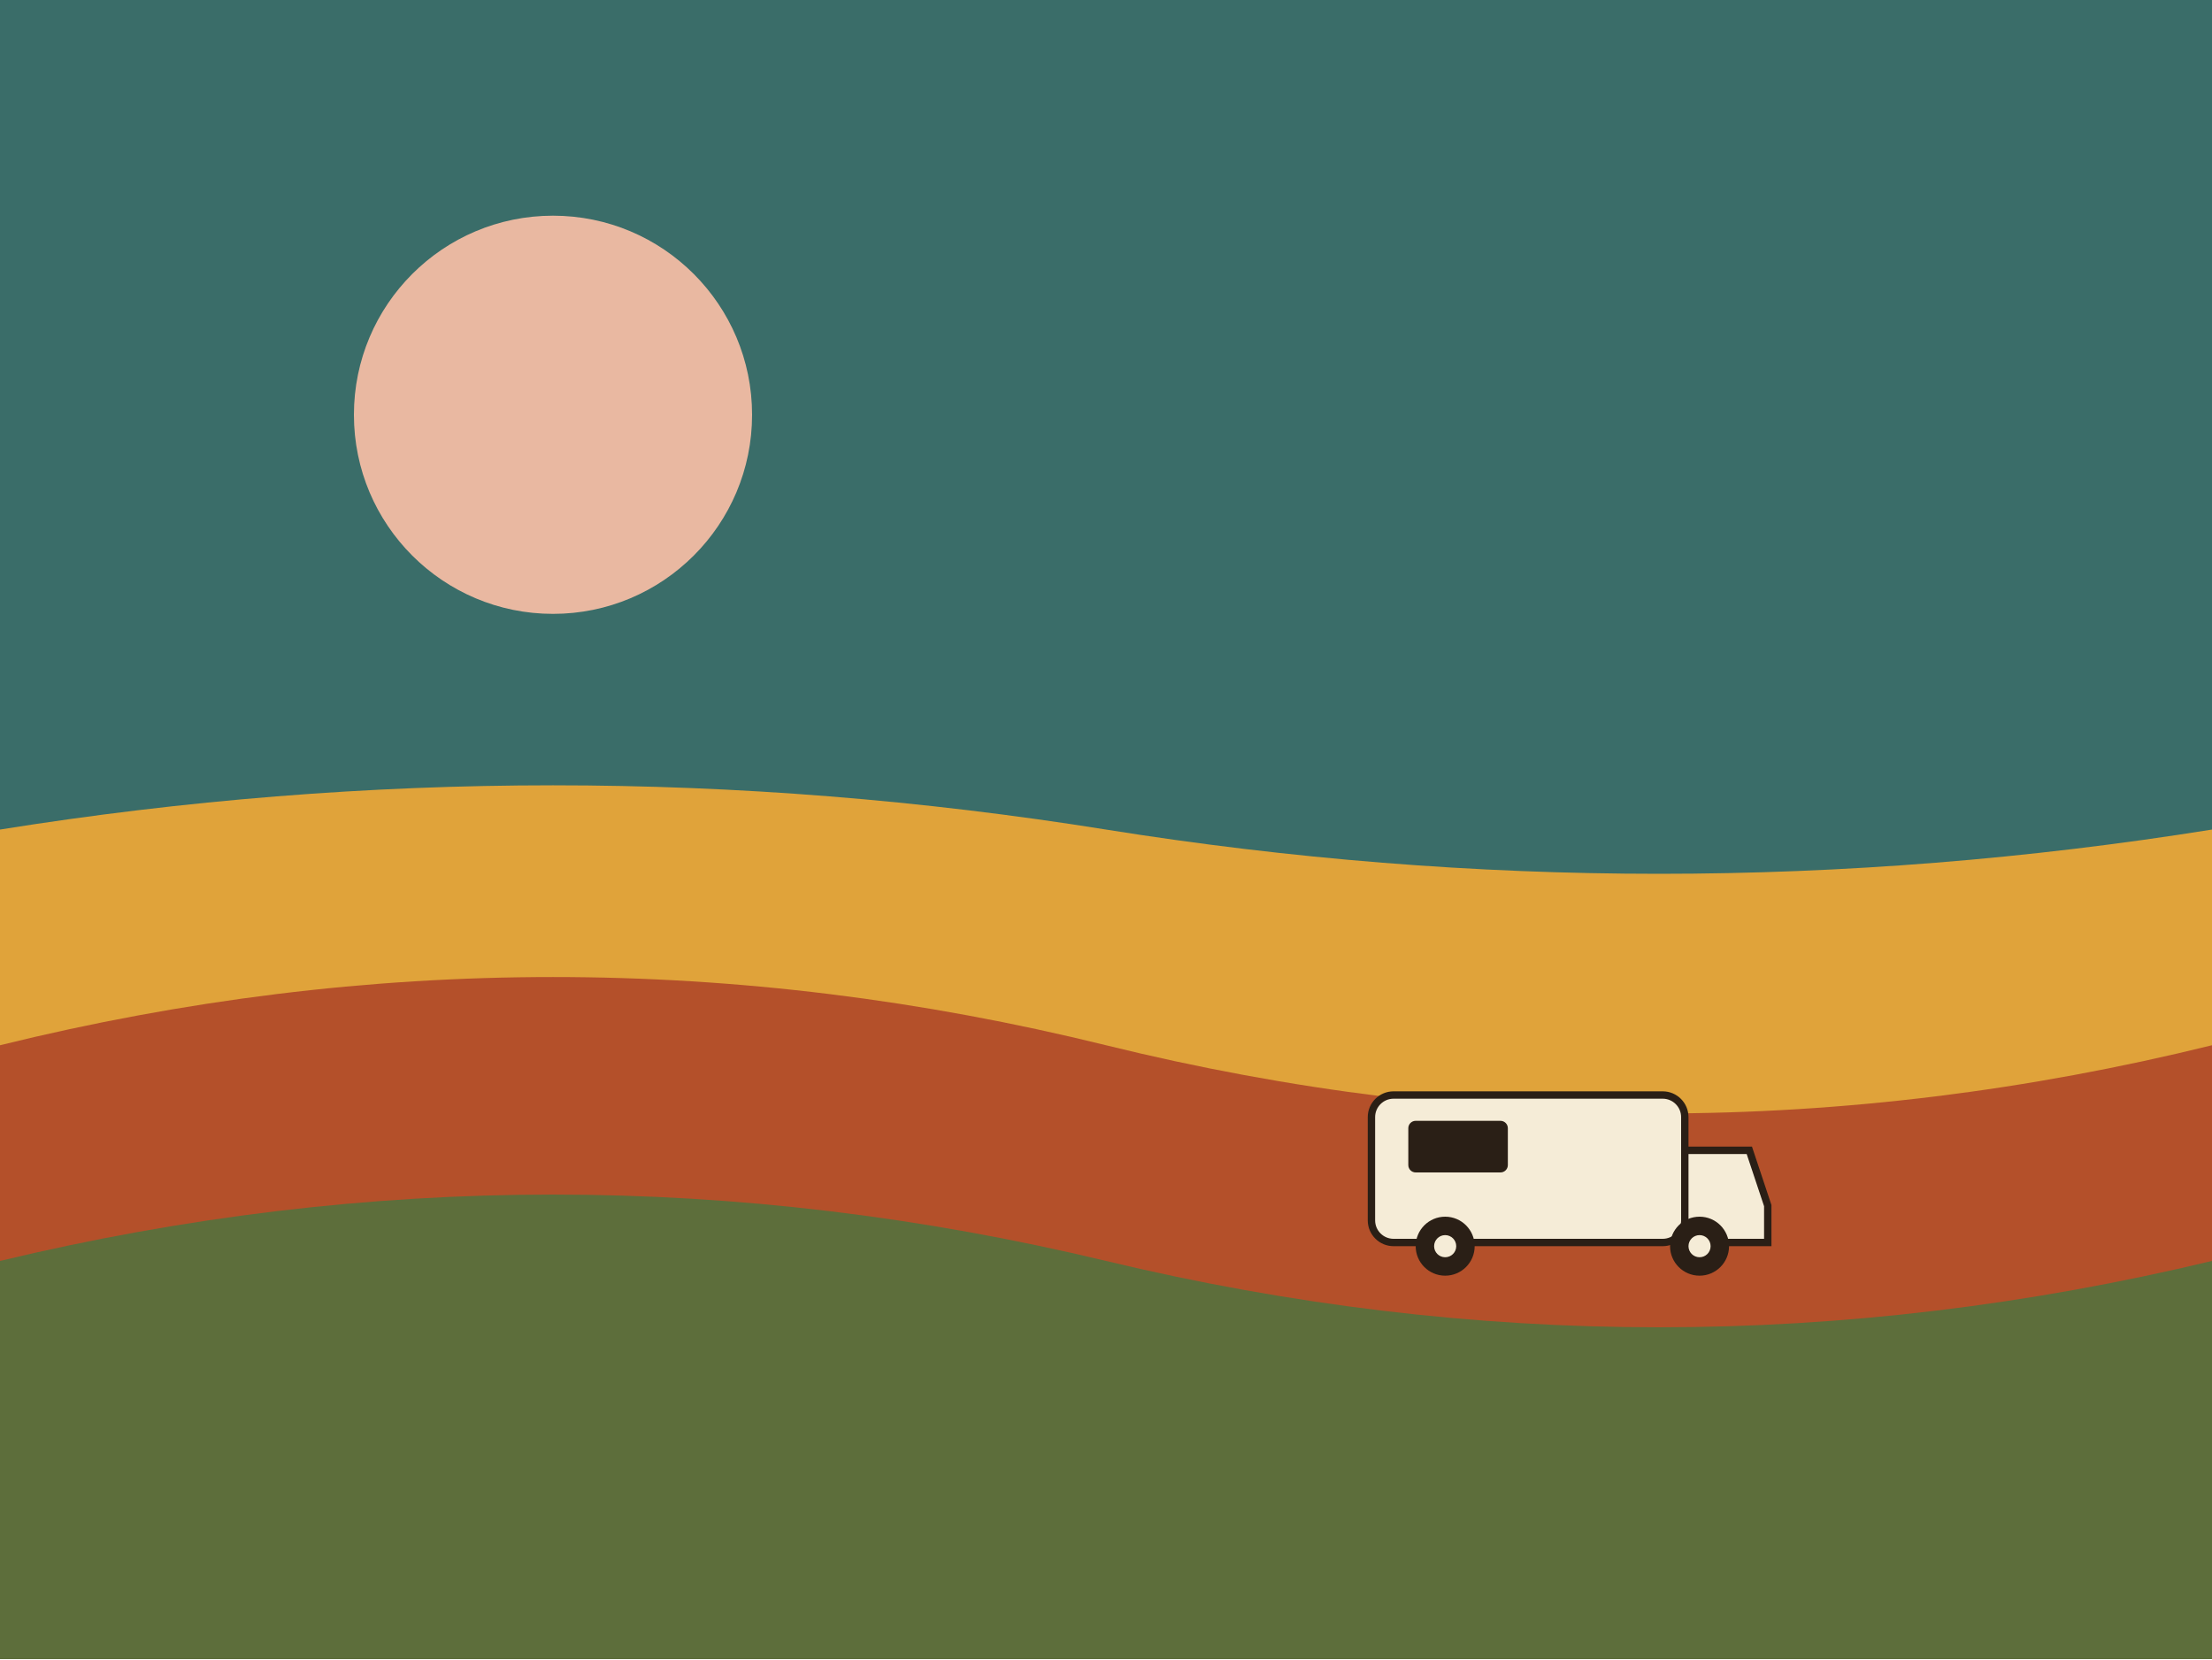
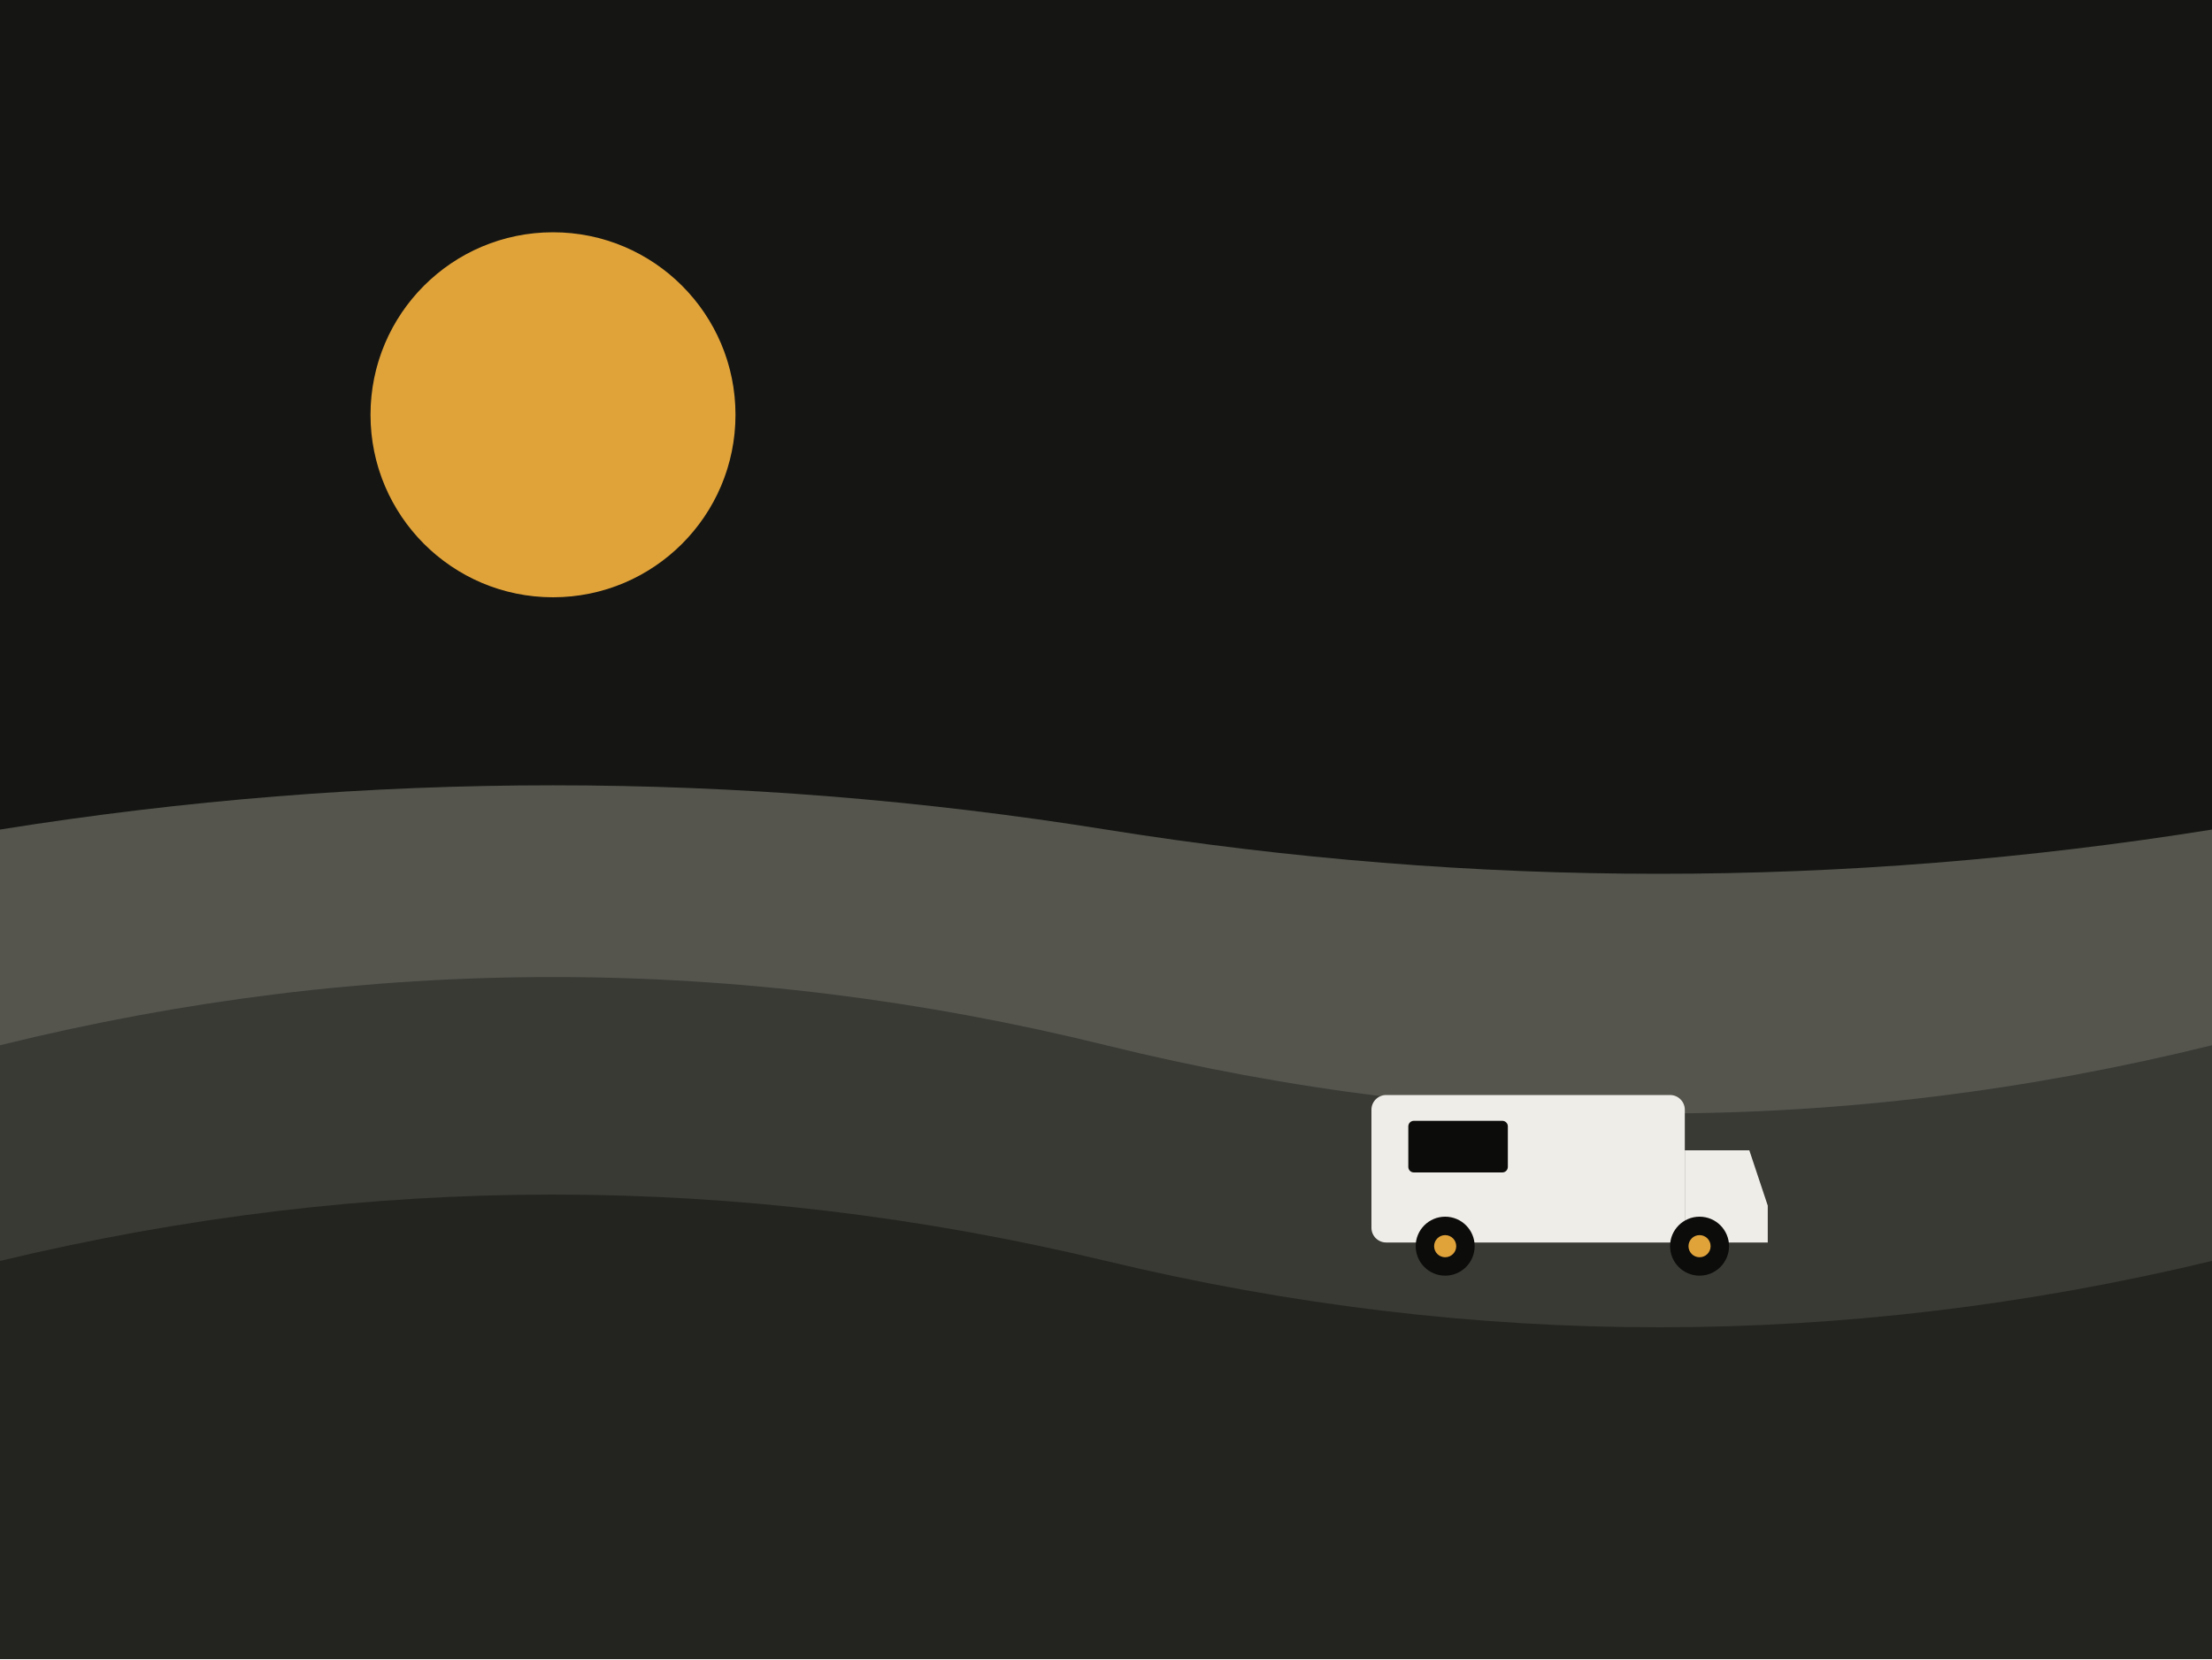
<svg xmlns="http://www.w3.org/2000/svg" viewBox="0 0 1200 900" role="img">
-   <rect width="1200" height="900" fill="#3a6d69" />
-   <circle cx="300" cy="225" r="108" fill="#e9b8a1" />
-   <path d="M0 450 Q300 402 600 450 T1200 450 L1200 900 L0 900Z" fill="#e0a33a" />
-   <path d="M0 567 Q300 493 600 567 T1200 567 L1200 900 L0 900Z" fill="#b4502a" />
-   <path d="M0 684 Q300 612 600 684 T1200 684 L1200 900 L0 900Z" fill="#5d6e3b" />
-   <rect x="744" y="594" width="170" height="80" rx="12" fill="#f5ecd7" stroke="#2a1f16" stroke-width="4" />
-   <path d="M914 624 L949 624 L959 654 L959 674 L914 674Z" fill="#f5ecd7" stroke="#2a1f16" stroke-width="4" />
-   <rect x="764" y="608" width="54" height="28" rx="4" fill="#2a1f16" />
-   <circle cx="784" cy="676" r="16" fill="#2a1f16" />
-   <circle cx="784" cy="676" r="6" fill="#f5ecd7" />
-   <circle cx="922" cy="676" r="16" fill="#2a1f16" />
-   <circle cx="922" cy="676" r="6" fill="#f5ecd7" />
+   <rect width="1200" height="900" fill="#151513" />
+   <circle cx="300" cy="225" r="99" fill="#e0a33a" />
+   <path d="M0 450 Q300 402 600 450 T1200 450 L1200 900 L0 900Z" fill="#55554e" />
+   <path d="M0 567 Q300 493 600 567 T1200 567 L1200 900 L0 900Z" fill="#3a3a35" />
+   <path d="M0 684 Q300 612 600 684 T1200 684 L1200 900 L0 900Z" fill="#23231f" />
+   <rect x="744" y="594" width="170" height="80" rx="8" fill="#efede7" />
+   <path d="M914 624 L949 624 L959 654 L959 674 L914 674Z" fill="#efede7" />
+   <rect x="764" y="608" width="54" height="28" rx="3" fill="#0c0c0b" />
+   <circle cx="784" cy="676" r="16" fill="#0c0c0b" />
+   <circle cx="784" cy="676" r="6" fill="#e0a33a" />
+   <circle cx="922" cy="676" r="16" fill="#0c0c0b" />
+   <circle cx="922" cy="676" r="6" fill="#e0a33a" />
</svg>
